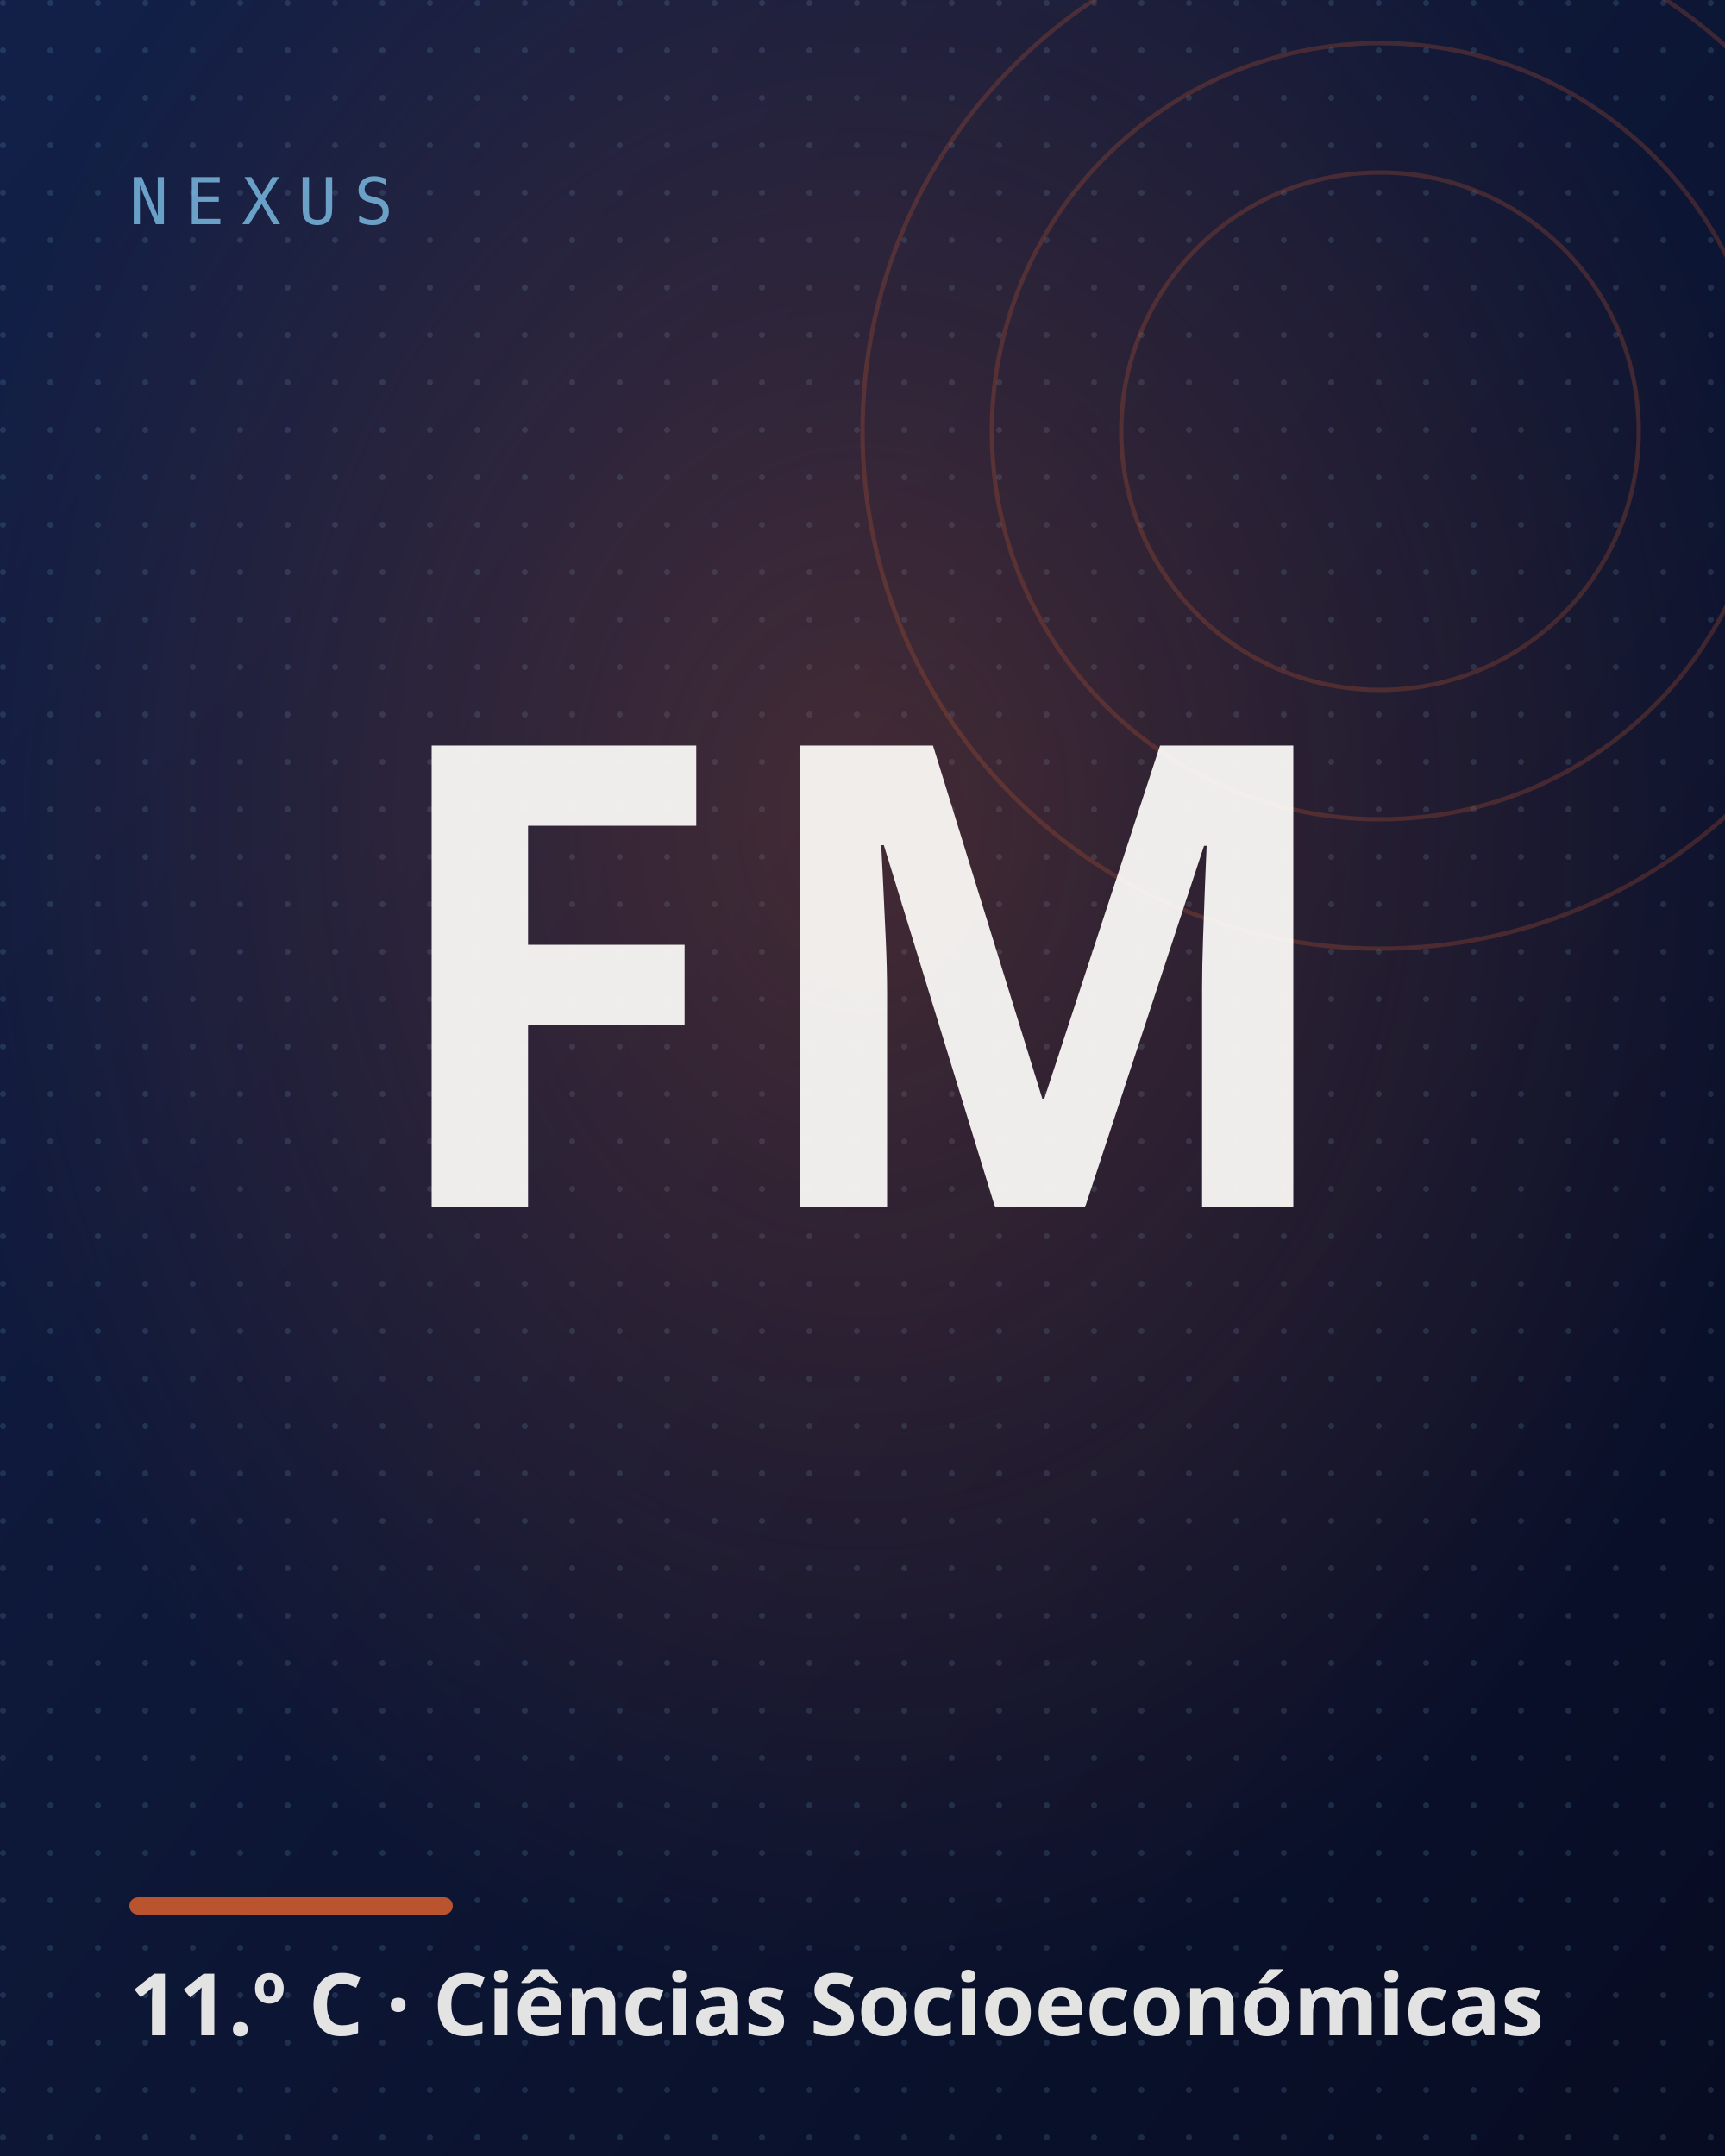
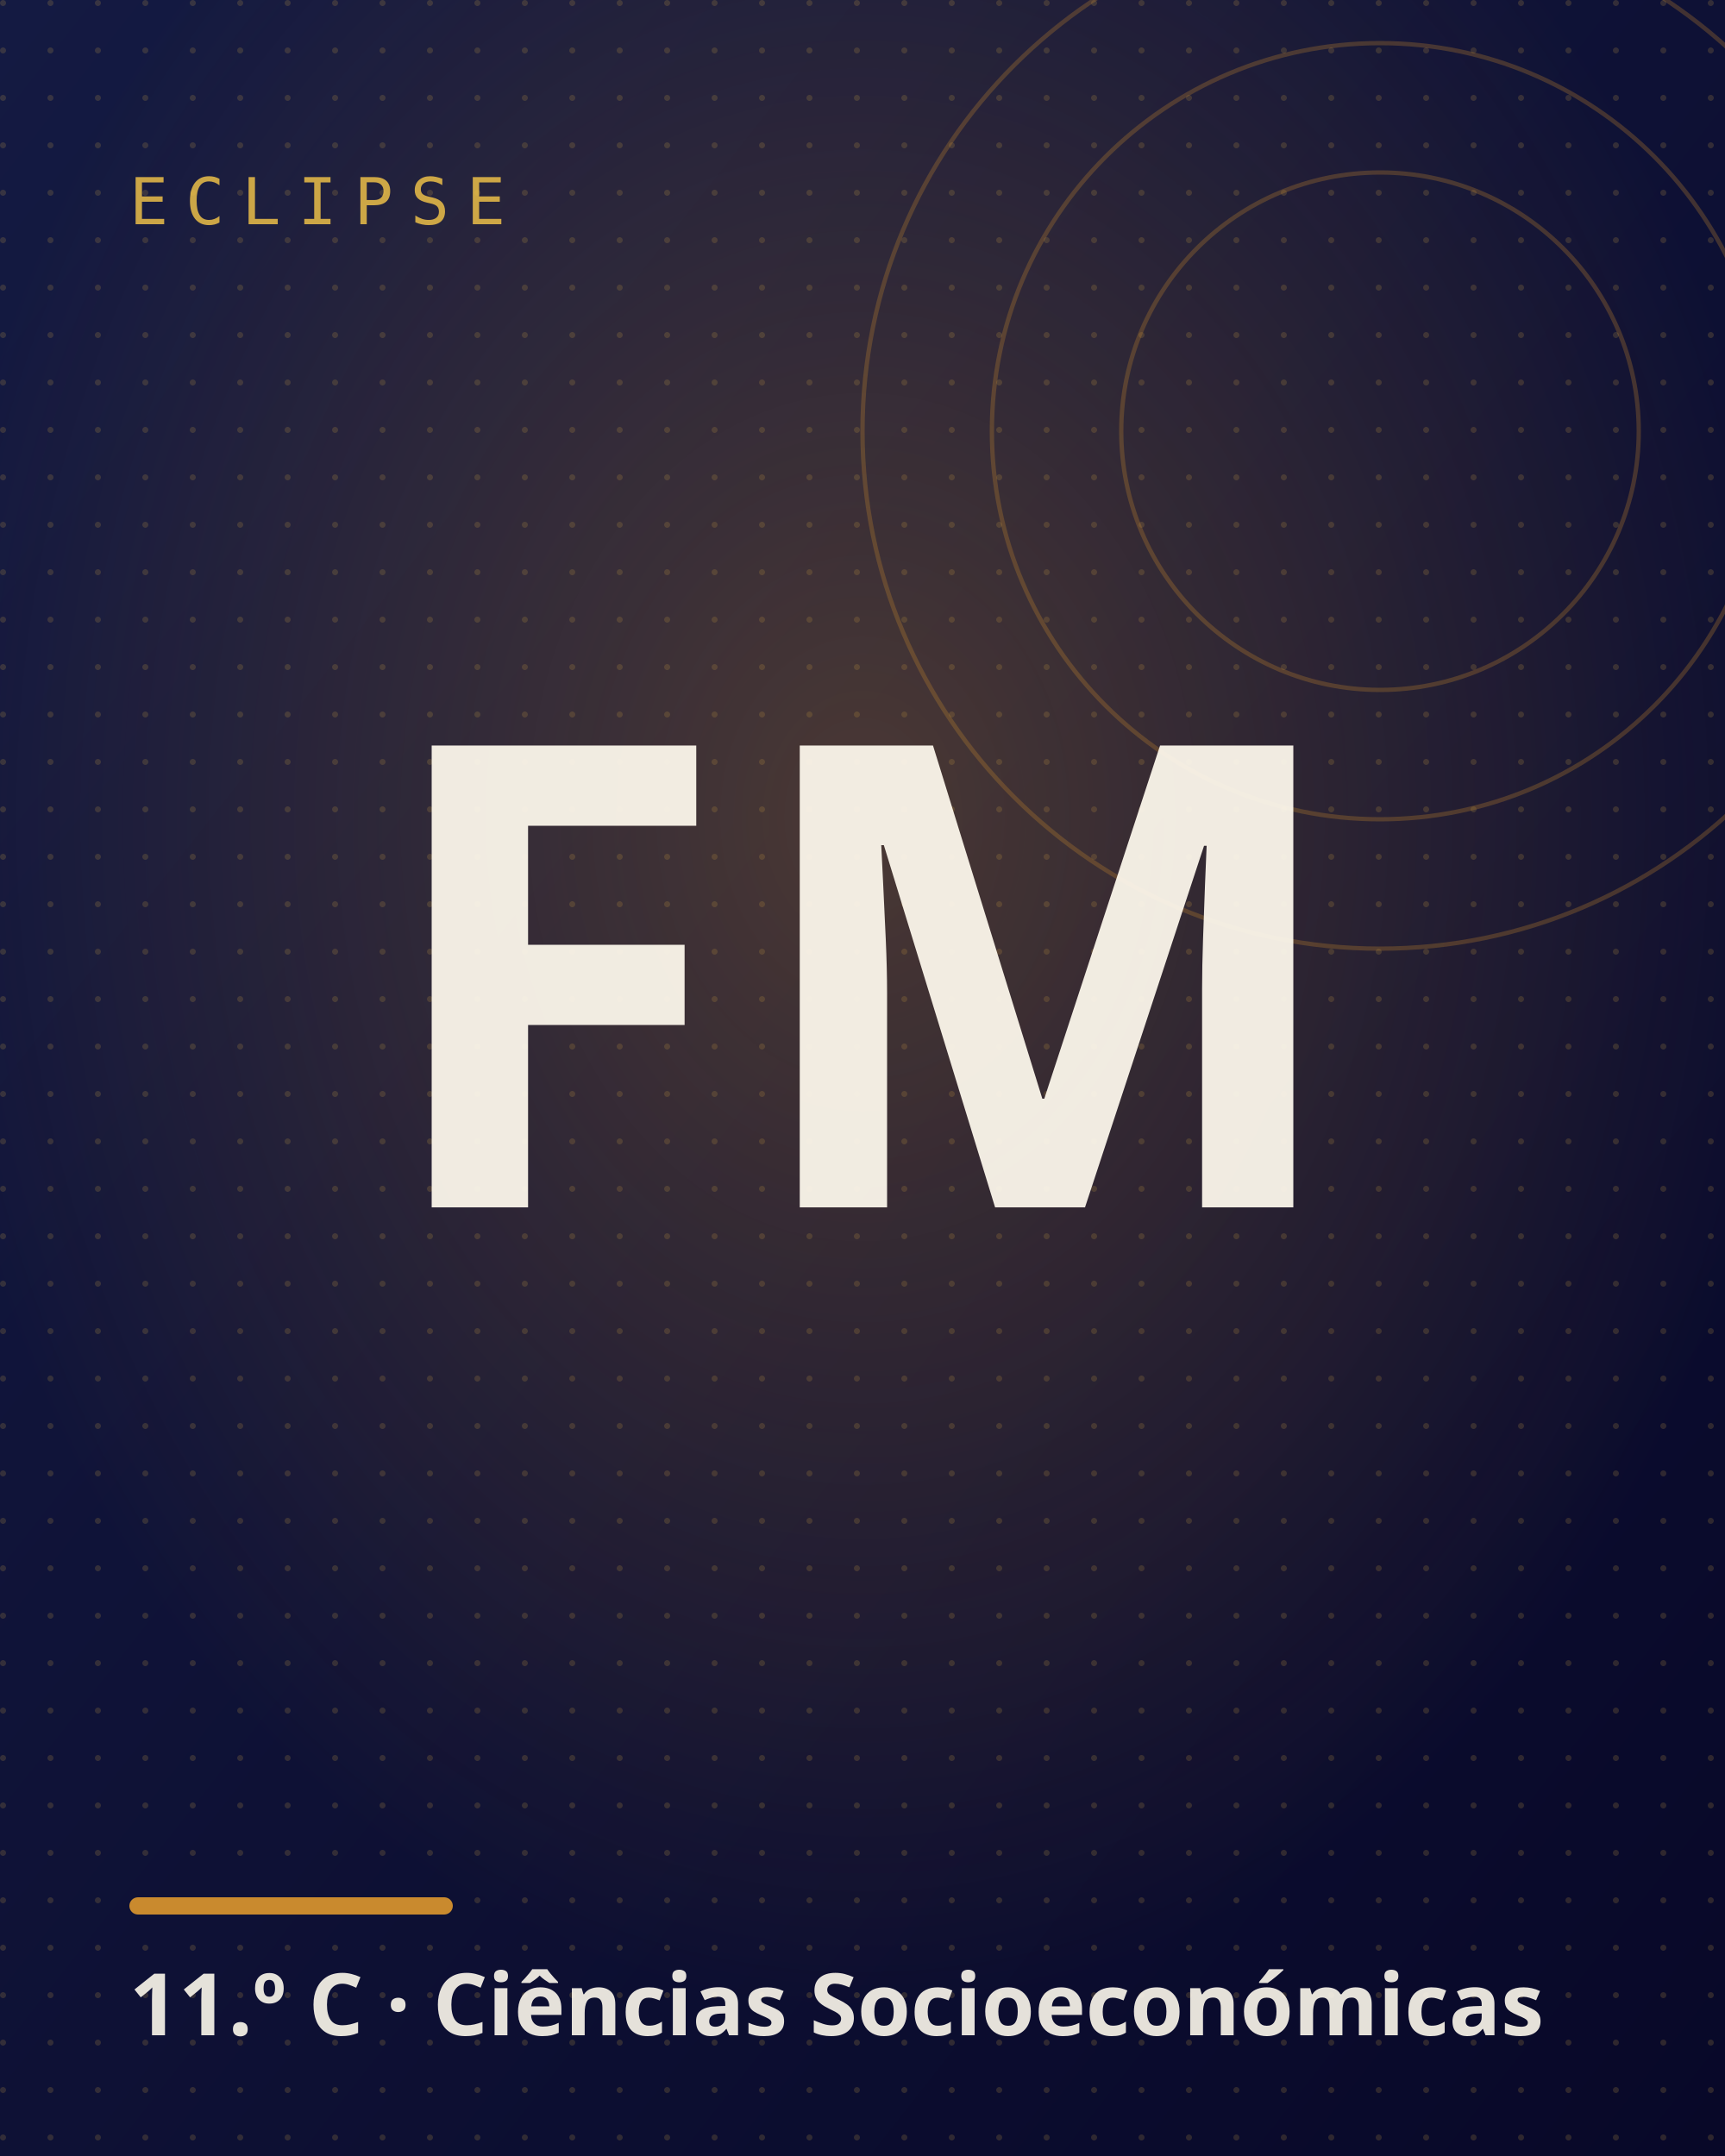
<svg xmlns="http://www.w3.org/2000/svg" viewBox="0 0 800 1000" role="img" aria-label="Retrato de Filipe Moreira">
  <defs>
    <linearGradient id="bg" x1="0" y1="0" x2="1" y2="1">
-       <stop offset="0" stop-color="#122048" />
-       <stop offset="1" stop-color="#070c22" />
+       <stop offset="0" stop-color="#141a42" />
+       <stop offset="1" stop-color="#080828" />
    </linearGradient>
    <radialGradient id="glow" cx="50%" cy="38%" r="55%">
-       <stop offset="0" stop-color="#b9542f" stop-opacity="0.32" />
-       <stop offset="1" stop-color="#b9542f" stop-opacity="0" />
+       <stop offset="0" stop-color="#c98a2e" stop-opacity="0.32" />
+       <stop offset="1" stop-color="#c98a2e" stop-opacity="0" />
    </radialGradient>
    <pattern id="dots" width="22" height="22" patternUnits="userSpaceOnUse">
-       <circle cx="1.4" cy="1.4" r="1.4" fill="#7ec1e8" opacity="0.16" />
+       <circle cx="1.4" cy="1.4" r="1.4" fill="#f8c848" opacity="0.16" />
    </pattern>
  </defs>
  <rect width="800" height="1000" fill="url(#bg)" />
  <rect width="800" height="1000" fill="url(#dots)" />
  <rect width="800" height="1000" fill="url(#glow)" />
-   <g fill="none" stroke="#b9542f" stroke-opacity="0.28" stroke-width="2">
+   <g fill="none" stroke="#c98a2e" stroke-opacity="0.28" stroke-width="2">
    <circle cx="640" cy="200" r="120" />
    <circle cx="640" cy="200" r="180" />
    <circle cx="640" cy="200" r="240" />
  </g>
-   <text x="60" y="104" font-family="ui-monospace, Consolas, monospace" font-size="30" letter-spacing="8" fill="#7ec1e8" opacity="0.8">NEXUS</text>
-   <text x="400" y="560" text-anchor="middle" font-family="Outfit, Segoe UI, sans-serif" font-weight="800" font-size="300" letter-spacing="6" fill="#fbfaf6" opacity="0.94">FM</text>
-   <rect x="60" y="880" width="150" height="8" rx="4" fill="#b9542f" />
-   <text x="60" y="944" font-family="Outfit, Segoe UI, sans-serif" font-weight="600" font-size="40" fill="#fbfaf6" opacity="0.9">11.º C · Ciências Socioeconómicas</text>
+   <text x="60" y="104" font-family="ui-monospace, Consolas, monospace" font-size="30" letter-spacing="8" fill="#f8c848" opacity="0.8">ECLIPSE</text>
+   <text x="400" y="560" text-anchor="middle" font-family="Outfit, Segoe UI, sans-serif" font-weight="800" font-size="300" letter-spacing="6" fill="#fdf8ec" opacity="0.94">FM</text>
+   <rect x="60" y="880" width="150" height="8" rx="4" fill="#c98a2e" />
+   <text x="60" y="944" font-family="Outfit, Segoe UI, sans-serif" font-weight="600" font-size="40" fill="#fdf8ec" opacity="0.9">11.º C · Ciências Socioeconómicas</text>
</svg>
